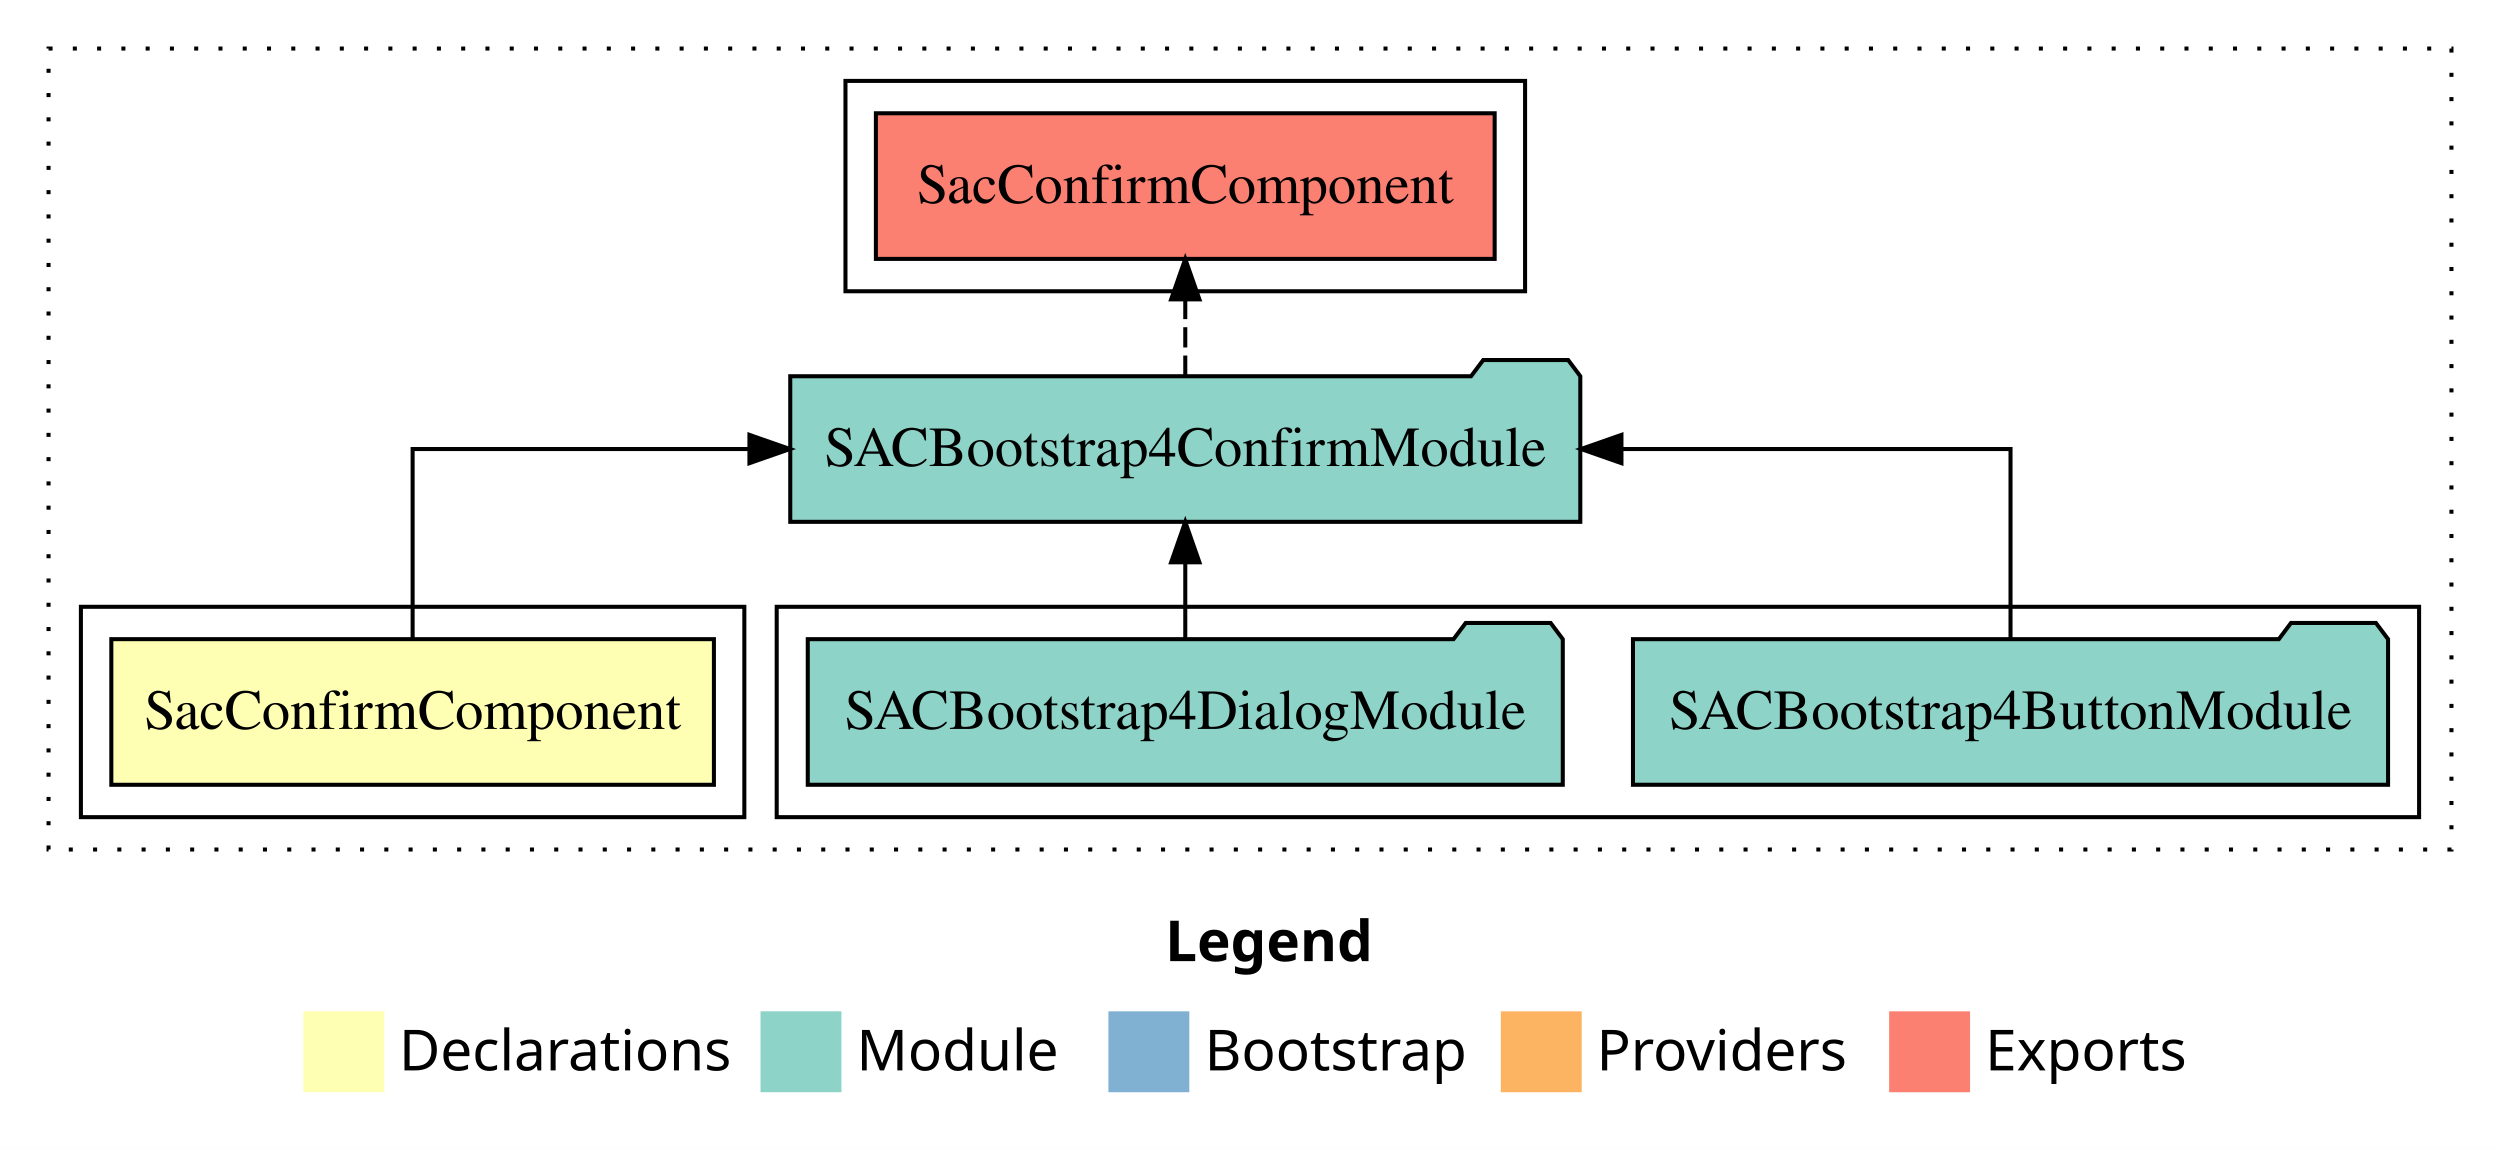
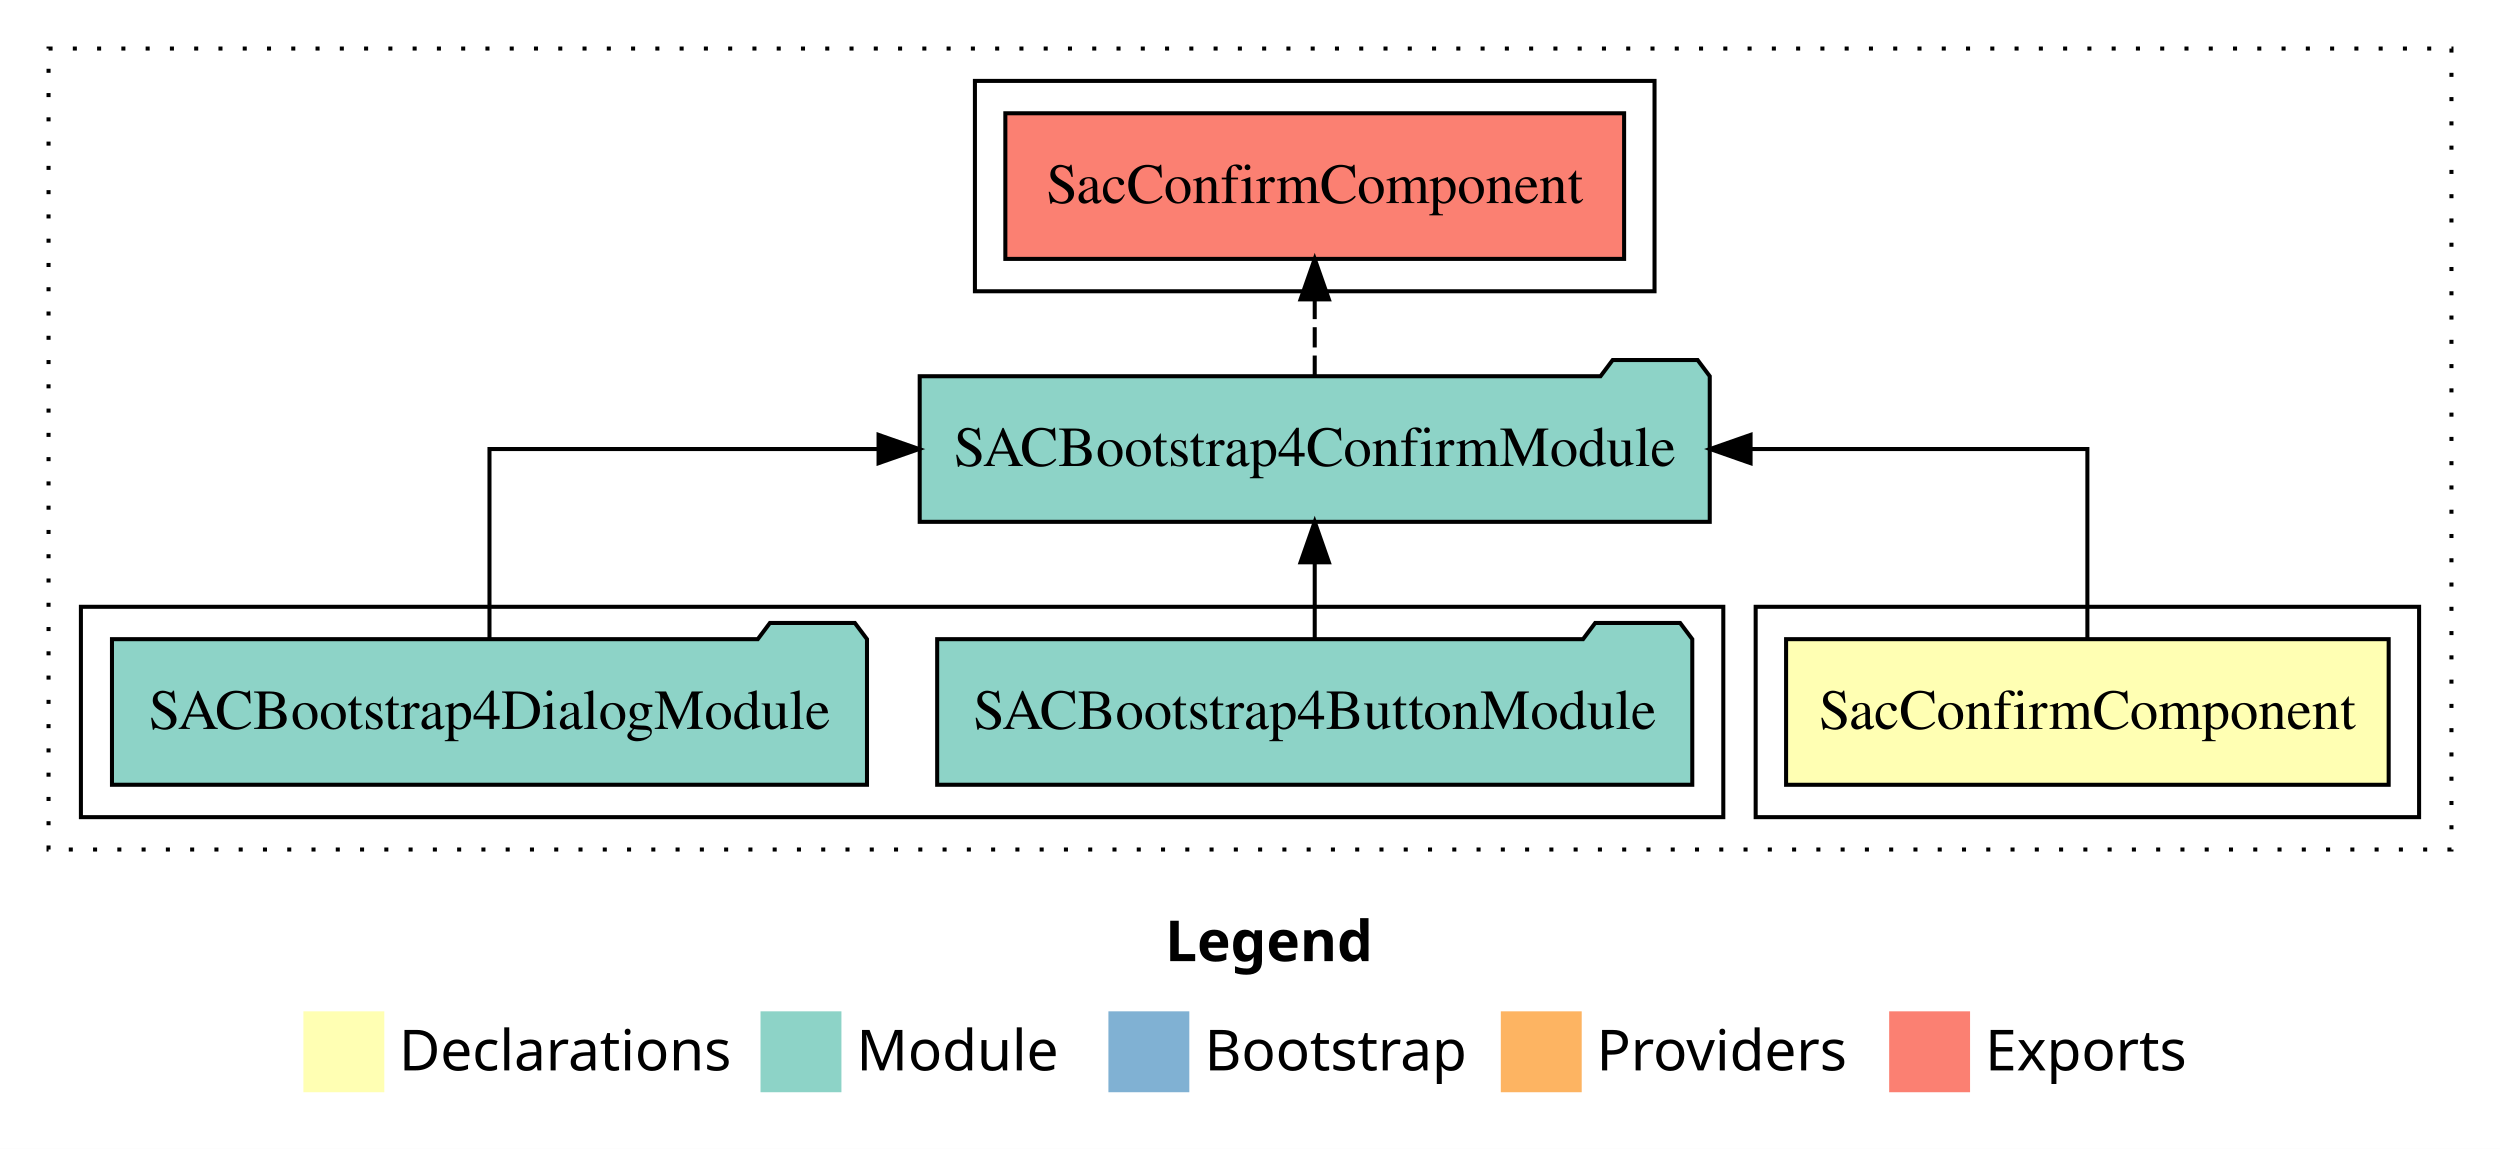
<svg xmlns="http://www.w3.org/2000/svg" width="618pt" height="284pt" viewBox="0.00 0.00 618.00 284.00">
  <g id="graph0" class="graph" transform="scale(1 1) rotate(0) translate(4 280)">
    <polygon fill="white" stroke="transparent" points="-4,4 -4,-280 614,-280 614,4 -4,4" />
    <text text-anchor="start" x="284.01" y="-42.4" font-family="Times-12" font-weight="bold" font-size="14.00">Legend</text>
    <polygon fill="#ffffb3" stroke="transparent" points="71,-10 71,-30 91,-30 91,-10 71,-10" />
    <text text-anchor="start" x="94.63" y="-15.4" font-family="Times-12" font-size="14.00">  Declarations</text>
    <polygon fill="#8dd3c7" stroke="transparent" points="184,-10 184,-30 204,-30 204,-10 184,-10" />
    <text text-anchor="start" x="207.73" y="-15.4" font-family="Times-12" font-size="14.00">  Module</text>
    <polygon fill="#80b1d3" stroke="transparent" points="270,-10 270,-30 290,-30 290,-10 270,-10" />
    <text text-anchor="start" x="293.78" y="-15.4" font-family="Times-12" font-size="14.00">  Bootstrap</text>
    <polygon fill="#fdb462" stroke="transparent" points="367,-10 367,-30 387,-30 387,-10 367,-10" />
    <text text-anchor="start" x="390.67" y="-15.4" font-family="Times-12" font-size="14.00">  Providers</text>
    <polygon fill="#fb8072" stroke="transparent" points="463,-10 463,-30 483,-30 483,-10 463,-10" />
    <text text-anchor="start" x="486.73" y="-15.4" font-family="Times-12" font-size="14.00">  Exports</text>
    <g id="clust1" class="cluster">
      <polygon fill="none" stroke="black" stroke-dasharray="1,5" points="8,-70 8,-268 602,-268 602,-70 8,-70" />
    </g>
+     <g id="clust2" class="cluster">
+       <polygon fill="none" stroke="black" points="430,-78 430,-130 594,-130 594,-78 430,-78" />
+     </g>
    <g id="clust4" class="cluster">
-       <polygon fill="none" stroke="black" points="188,-78 188,-130 594,-130 594,-78 188,-78" />
-     </g>
-     <g id="clust2" class="cluster">
-       <polygon fill="none" stroke="black" points="16,-78 16,-130 180,-130 180,-78 16,-78" />
+       <polygon fill="none" stroke="black" points="16,-78 16,-130 422,-130 422,-78 16,-78" />
    </g>
    <g id="clust5" class="cluster">
-       <polygon fill="none" stroke="black" points="205,-208 205,-260 373,-260 373,-208 205,-208" />
+       <polygon fill="none" stroke="black" points="237,-208 237,-260 405,-260 405,-208 237,-208" />
    </g>
    <g id="node1" class="node">
-       <polygon fill="#ffffb3" stroke="black" points="172.48,-122 23.52,-122 23.52,-86 172.48,-86 172.48,-122" />
-       <text text-anchor="middle" x="98" y="-99.8" font-family="Times,serif" font-size="14.00">SacConfirmComponent</text>
+       <polygon fill="#ffffb3" stroke="black" points="586.48,-122 437.52,-122 437.52,-86 586.48,-86 586.48,-122" />
+       <text text-anchor="middle" x="512" y="-99.8" font-family="Times,serif" font-size="14.00">SacConfirmComponent</text>
    </g>
    <g id="node2" class="node">
-       <polygon fill="#8dd3c7" stroke="black" points="386.65,-187 383.65,-191 362.65,-191 359.65,-187 191.35,-187 191.35,-151 386.65,-151 386.65,-187" />
-       <text text-anchor="middle" x="289" y="-164.8" font-family="Times,serif" font-size="14.00">SACBootstrap4ConfirmModule</text>
+       <polygon fill="#8dd3c7" stroke="black" points="418.65,-187 415.65,-191 394.65,-191 391.65,-187 223.35,-187 223.35,-151 418.65,-151 418.65,-187" />
+       <text text-anchor="middle" x="321" y="-164.8" font-family="Times,serif" font-size="14.00">SACBootstrap4ConfirmModule</text>
    </g>
    <g id="edge1" class="edge">
-       <path fill="none" stroke="black" d="M98,-122.11C98,-141.34 98,-169 98,-169 98,-169 181.26,-169 181.26,-169" />
-       <polygon fill="black" stroke="black" points="181.26,-172.5 191.26,-169 181.26,-165.5 181.26,-172.5" />
+       <path fill="none" stroke="black" d="M512,-122.11C512,-141.34 512,-169 512,-169 512,-169 428.74,-169 428.74,-169" />
+       <polygon fill="black" stroke="black" points="428.74,-165.5 418.74,-169 428.74,-172.5 428.74,-165.5" />
    </g>
    <g id="node5" class="node">
-       <polygon fill="#fb8072" stroke="black" points="365.48,-252 212.52,-252 212.52,-216 365.48,-216 365.48,-252" />
-       <text text-anchor="middle" x="289" y="-229.8" font-family="Times,serif" font-size="14.00">SacConfirmComponent </text>
+       <polygon fill="#fb8072" stroke="black" points="397.48,-252 244.52,-252 244.52,-216 397.48,-216 397.48,-252" />
+       <text text-anchor="middle" x="321" y="-229.8" font-family="Times,serif" font-size="14.00">SacConfirmComponent </text>
    </g>
    <g id="edge4" class="edge">
-       <path fill="none" stroke="black" stroke-dasharray="5,2" d="M289,-187.11C289,-187.11 289,-205.99 289,-205.99" />
-       <polygon fill="black" stroke="black" points="285.5,-205.99 289,-215.99 292.5,-205.99 285.5,-205.99" />
+       <path fill="none" stroke="black" stroke-dasharray="5,2" d="M321,-187.11C321,-187.11 321,-205.99 321,-205.99" />
+       <polygon fill="black" stroke="black" points="317.5,-205.99 321,-215.99 324.5,-205.99 317.5,-205.99" />
    </g>
    <g id="node3" class="node">
-       <polygon fill="#8dd3c7" stroke="black" points="586.33,-122 583.33,-126 562.33,-126 559.33,-122 399.67,-122 399.67,-86 586.33,-86 586.33,-122" />
-       <text text-anchor="middle" x="493" y="-99.8" font-family="Times,serif" font-size="14.00">SACBootstrap4ButtonModule</text>
+       <polygon fill="#8dd3c7" stroke="black" points="414.33,-122 411.33,-126 390.33,-126 387.33,-122 227.67,-122 227.67,-86 414.33,-86 414.33,-122" />
+       <text text-anchor="middle" x="321" y="-99.8" font-family="Times,serif" font-size="14.00">SACBootstrap4ButtonModule</text>
    </g>
    <g id="edge2" class="edge">
-       <path fill="none" stroke="black" d="M493,-122.11C493,-141.34 493,-169 493,-169 493,-169 396.82,-169 396.82,-169" />
-       <polygon fill="black" stroke="black" points="396.82,-165.5 386.82,-169 396.82,-172.5 396.82,-165.5" />
+       <path fill="none" stroke="black" d="M321,-122.11C321,-122.11 321,-140.99 321,-140.99" />
+       <polygon fill="black" stroke="black" points="317.5,-140.99 321,-150.99 324.5,-140.99 317.5,-140.99" />
    </g>
    <g id="node4" class="node">
-       <polygon fill="#8dd3c7" stroke="black" points="382.32,-122 379.32,-126 358.32,-126 355.32,-122 195.68,-122 195.68,-86 382.32,-86 382.32,-122" />
-       <text text-anchor="middle" x="289" y="-99.8" font-family="Times,serif" font-size="14.00">SACBootstrap4DialogModule</text>
+       <polygon fill="#8dd3c7" stroke="black" points="210.32,-122 207.32,-126 186.32,-126 183.32,-122 23.68,-122 23.68,-86 210.32,-86 210.32,-122" />
+       <text text-anchor="middle" x="117" y="-99.8" font-family="Times,serif" font-size="14.00">SACBootstrap4DialogModule</text>
    </g>
    <g id="edge3" class="edge">
-       <path fill="none" stroke="black" d="M289,-122.11C289,-122.11 289,-140.99 289,-140.99" />
-       <polygon fill="black" stroke="black" points="285.5,-140.99 289,-150.99 292.5,-140.99 285.5,-140.99" />
+       <path fill="none" stroke="black" d="M117,-122.11C117,-141.34 117,-169 117,-169 117,-169 213.18,-169 213.18,-169" />
+       <polygon fill="black" stroke="black" points="213.18,-172.5 223.18,-169 213.18,-165.5 213.18,-172.5" />
    </g>
  </g>
</svg>
